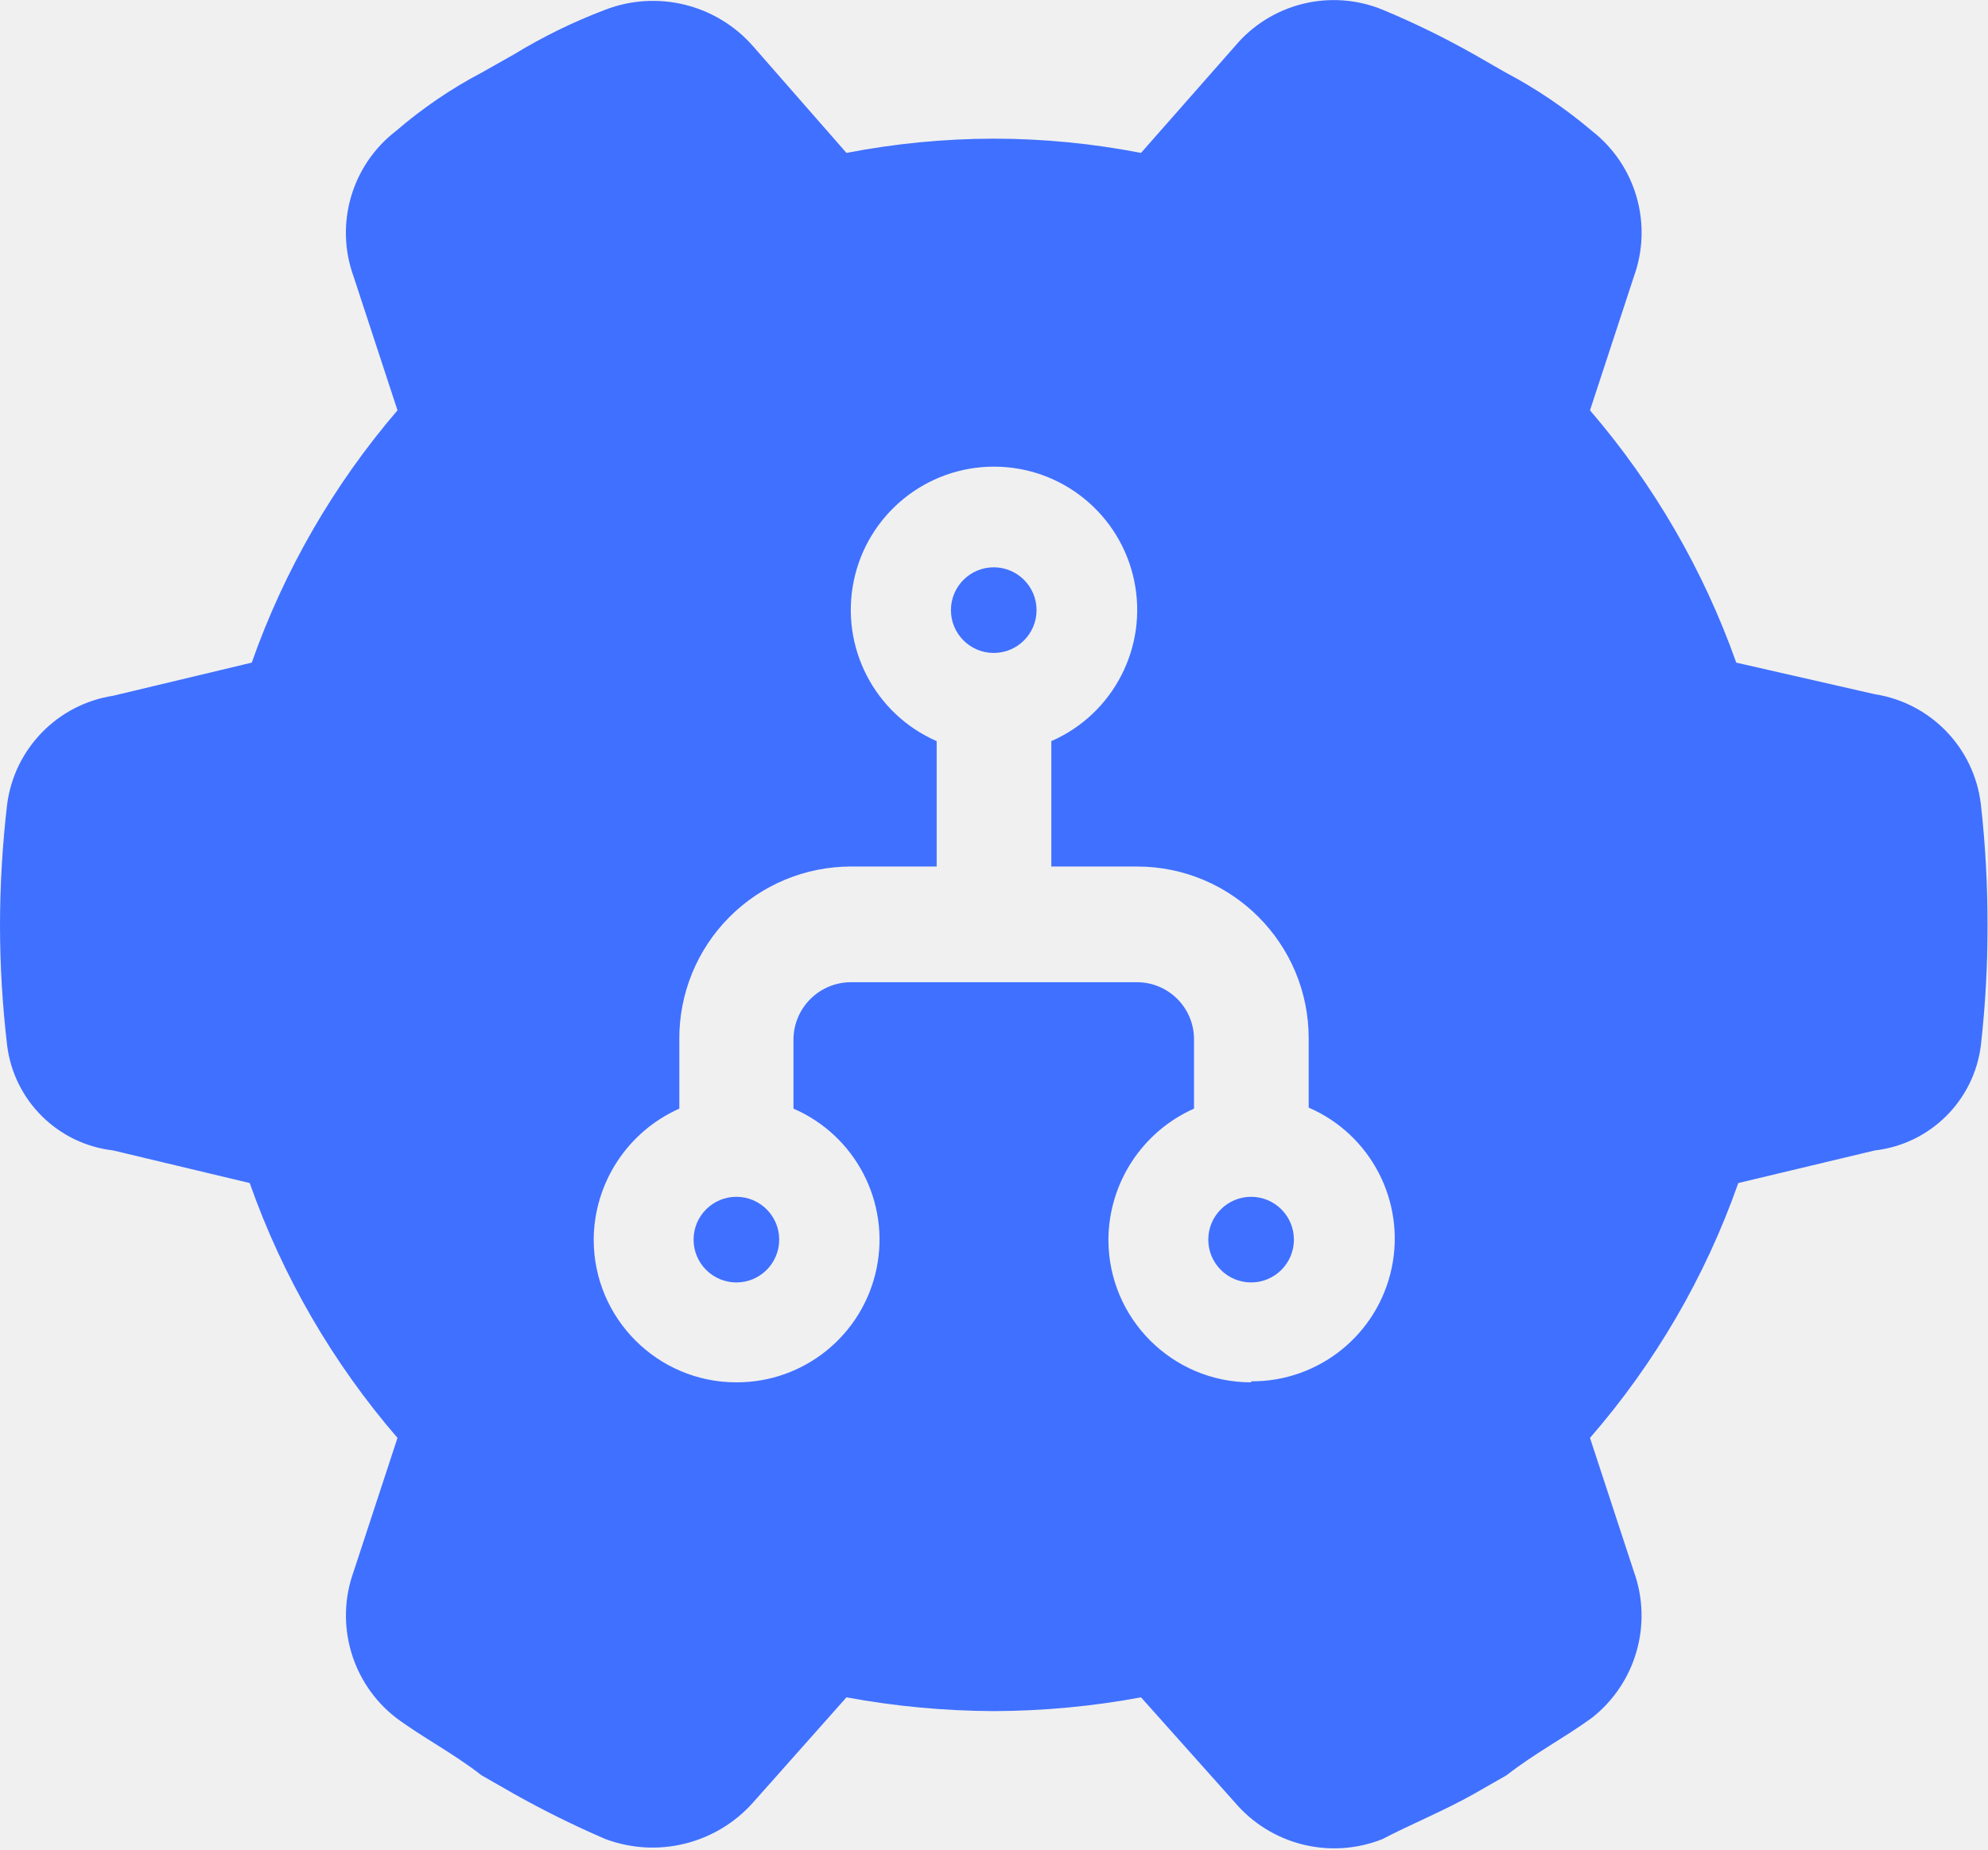
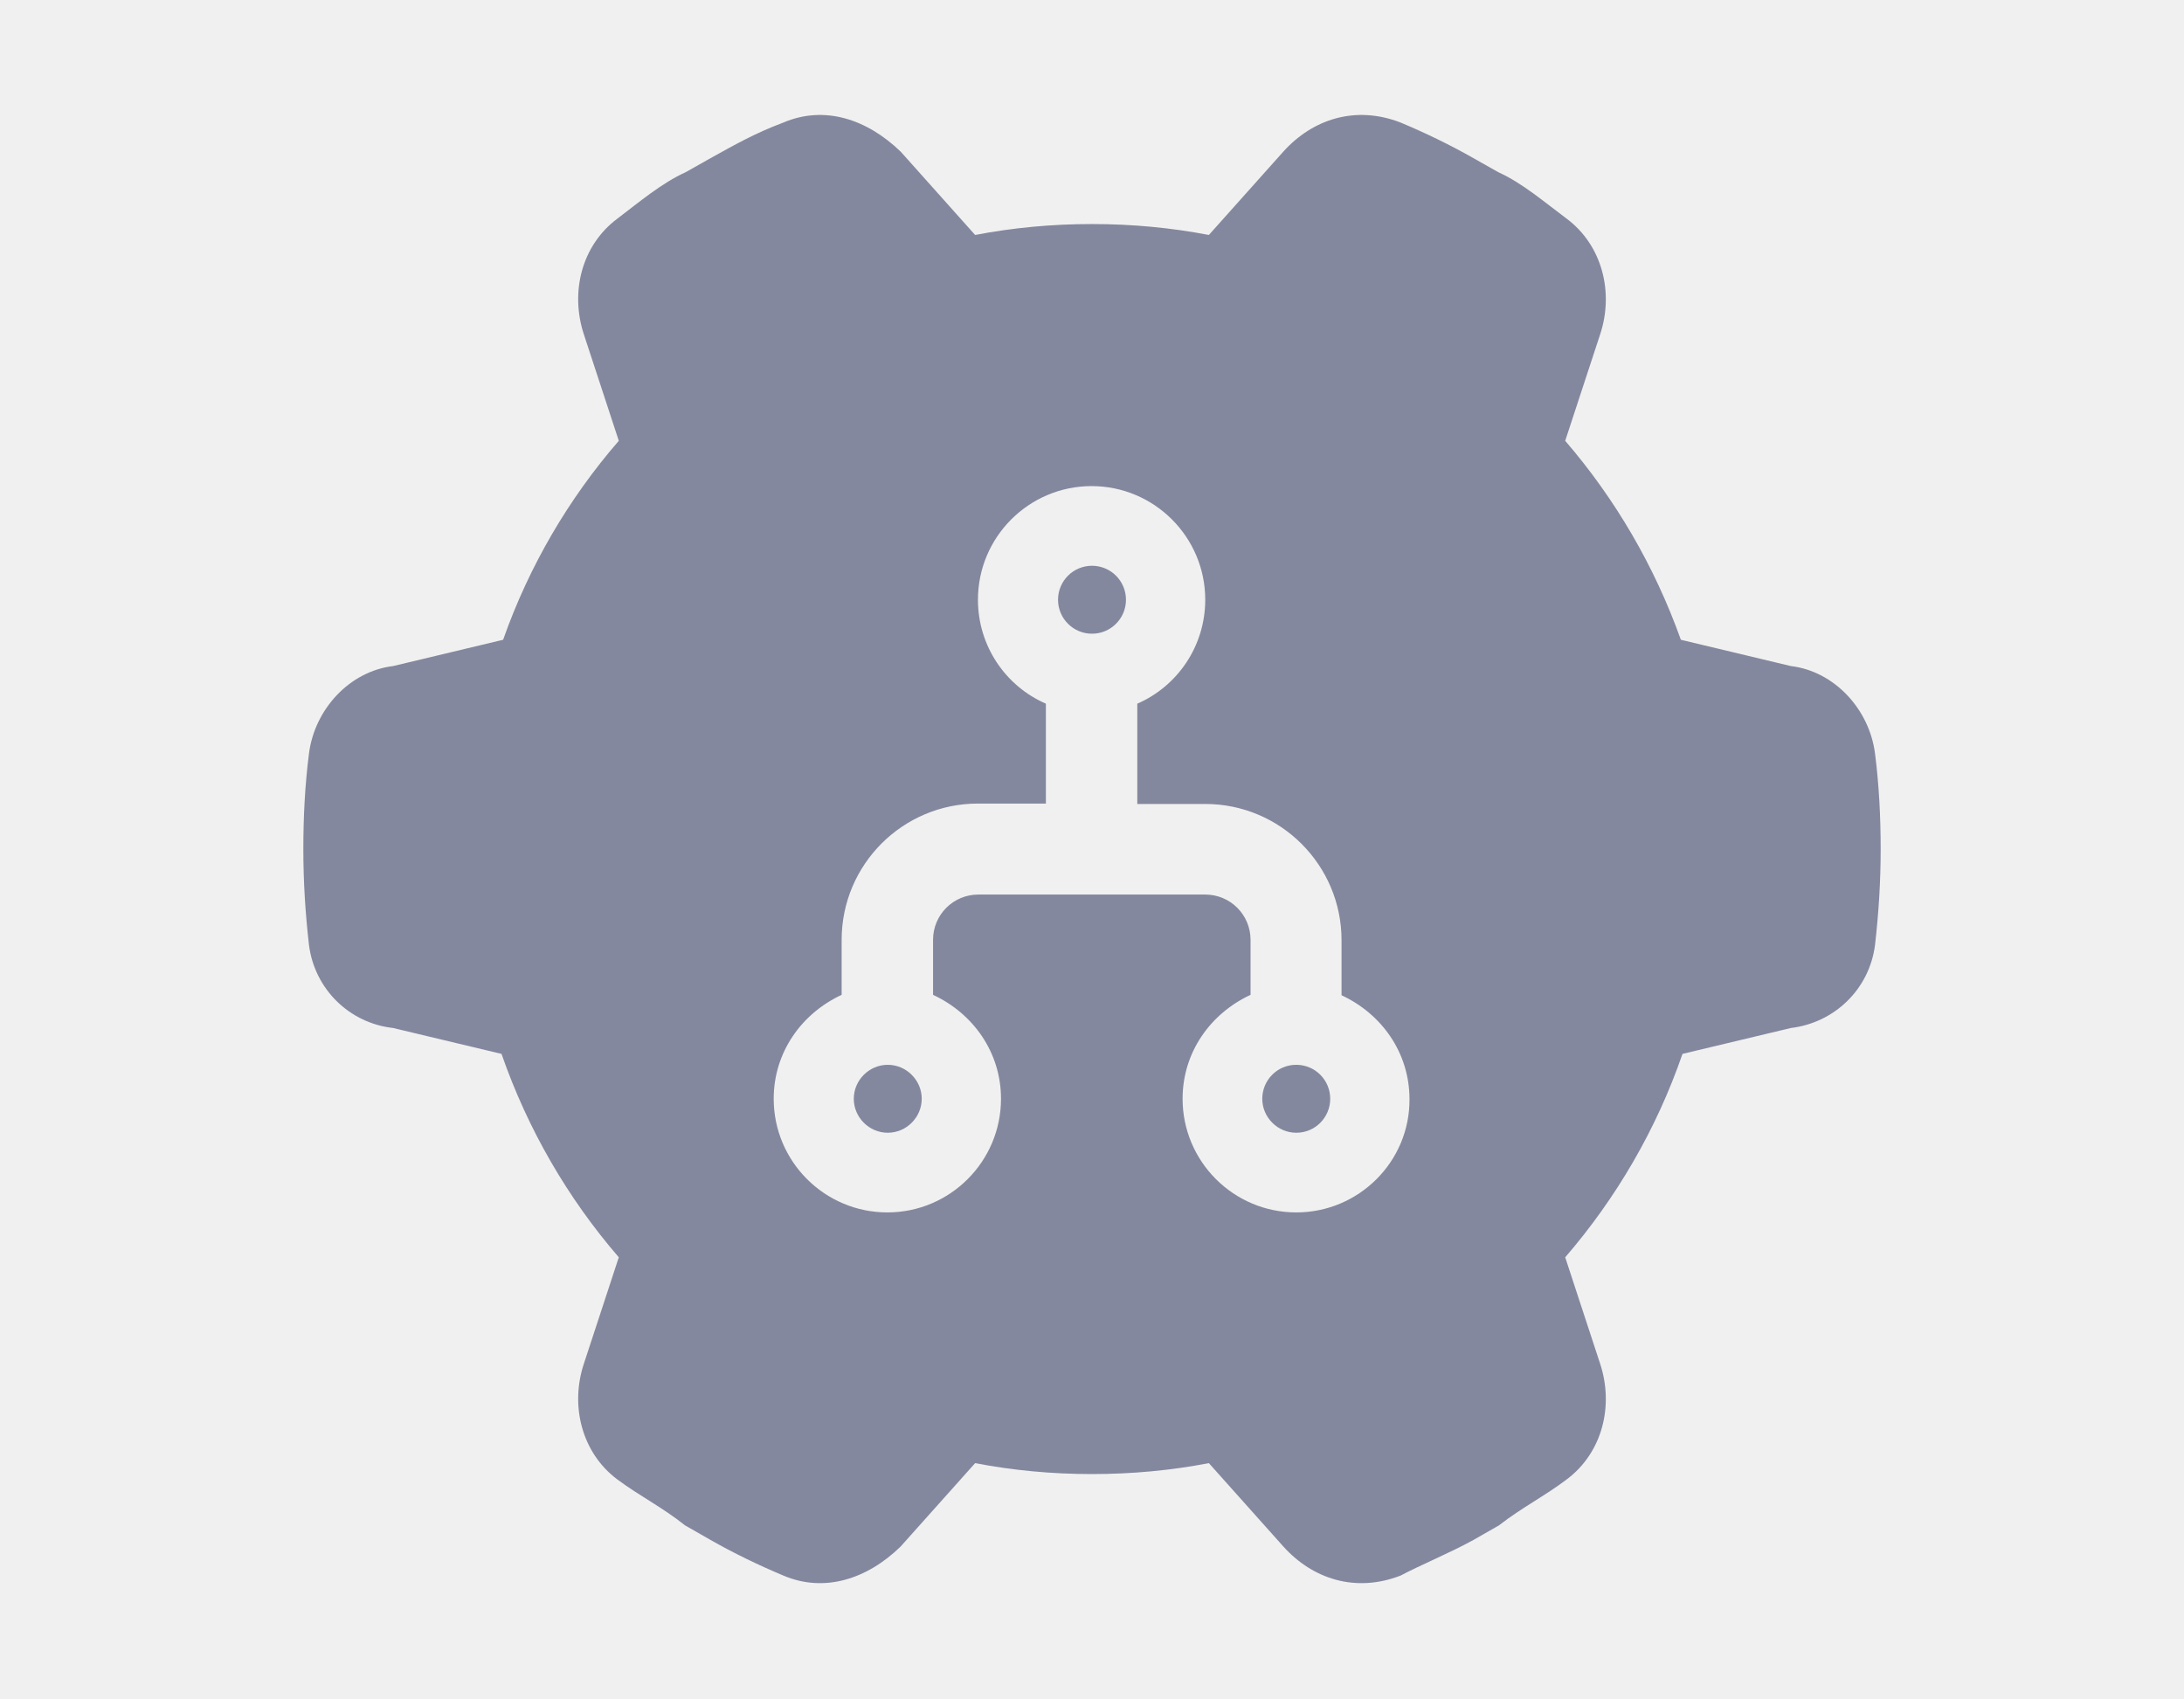
- <svg xmlns="http://www.w3.org/2000/svg" viewBox="0 0 39.01 36.29">
-   <defs>
-     <style>.cls-1{fill:#4070ff;}</style>
-   </defs>
-   <g id="Layer_2" data-name="Layer 2">
-     <g id="call_business_logic" data-name="call business logic">
-       <path class="cls-1" d="M14.45,23.48a.84.84,0,1,0,.84.84A.84.84,0,0,0,14.45,23.48Z" />
-       <circle class="cls-1" cx="19.5" cy="11.97" r="0.84" />
-       <path class="cls-1" d="M38.87,15.78a2.48,2.48,0,0,0-2.08-2.16L34.07,13A15.56,15.56,0,0,0,31.2,8.05l.86-2.62a2.53,2.53,0,0,0-.82-2.86,9.43,9.43,0,0,0-1.7-1.15l-.61-.35a16.65,16.65,0,0,0-1.8-.88,2.53,2.53,0,0,0-2.9.72L22.39,3a15.23,15.23,0,0,0-2.89-.28A15.39,15.39,0,0,0,16.61,3L14.78.91a2.61,2.61,0,0,0-2.9-.72,10.77,10.77,0,0,0-1.8.88l-.62.35A9,9,0,0,0,7.77,2.57a2.52,2.52,0,0,0-.83,2.86L7.8,8.05A15.53,15.53,0,0,0,4.94,13l-2.72.65A2.48,2.48,0,0,0,.14,15.78,20.66,20.66,0,0,0,0,18.15a20.35,20.35,0,0,0,.14,2.36,2.37,2.37,0,0,0,2.08,2.06l2.68.64a15.57,15.57,0,0,0,2.9,5l-.86,2.62a2.54,2.54,0,0,0,.83,2.87c.54.4,1.1.68,1.68,1.13l.63.36a18.81,18.81,0,0,0,1.8.89,2.64,2.64,0,0,0,2.9-.72l1.83-2.06a16.27,16.27,0,0,0,2.89.27,16.09,16.09,0,0,0,2.89-.27l1.84,2.06a2.56,2.56,0,0,0,2.9.72c.51-.27,1.22-.56,1.8-.89l.63-.36c.58-.45,1.13-.73,1.68-1.13a2.55,2.55,0,0,0,.82-2.87l-.86-2.62a15.41,15.41,0,0,0,2.91-5l2.68-.64a2.37,2.37,0,0,0,2.08-2.06A20.35,20.35,0,0,0,39,18.15,20.66,20.66,0,0,0,38.87,15.78ZM24.55,27.12a2.8,2.8,0,0,1-2.8-2.8,2.83,2.83,0,0,1,1.68-2.57V20.39a1.12,1.12,0,0,0-1.12-1.12H16.7a1.13,1.13,0,0,0-1.13,1.12v1.36a2.8,2.8,0,0,1-1.12,5.37,2.8,2.8,0,0,1-2.8-2.8,2.83,2.83,0,0,1,1.68-2.57V20.39A3.37,3.37,0,0,1,16.7,17h1.68V14.54a2.81,2.81,0,1,1,2.25,0V17h1.68a3.37,3.37,0,0,1,3.37,3.37v1.36a2.8,2.8,0,0,1-1.13,5.37Z" />
-       <path class="cls-1" d="M24.55,23.48a.84.84,0,1,0,.84.84A.84.84,0,0,0,24.55,23.48Z" />
+ <svg xmlns="http://www.w3.org/2000/svg" version="1.1" x="0px" y="0px" viewBox="0 0 54 42" style="enable-background:new 0 0 54 42;" xml:space="preserve">
+   <style type="text/css">
+ 	.st0{fill:#FFFFFF;}
+ 	.st1{fill:#83889E;}
+ </style>
+   <g id="call_business_logic">
+     <g>
+       <path class="st1" d="M21.95,26.33c-0.46,0-0.84,0.38-0.84,0.84s0.38,0.84,0.84,0.84c0.46,0,0.84-0.38,0.84-0.84    S22.41,26.33,21.95,26.33z" />
+       <circle class="st1" cx="27" cy="14.83" r="0.84" />
+       <path class="st1" d="M46.36,18.63c-0.14-1.09-1-2.03-2.08-2.16l-2.72-0.65c-0.65-1.82-1.62-3.48-2.86-4.92l0.86-2.62    c0.35-1.04,0.06-2.21-0.82-2.87c-0.55-0.41-1.11-0.89-1.69-1.15l-0.62-0.35c-0.58-0.33-1.18-0.62-1.8-0.88    c-1.11-0.43-2.17-0.09-2.9,0.72l-1.84,2.06c-0.94-0.18-1.9-0.27-2.89-0.27c-0.99,0-1.95,0.09-2.89,0.27l-1.84-2.06    c-0.84-0.81-1.89-1.15-2.9-0.72c-0.72,0.27-1.22,0.56-1.8,0.88l-0.62,0.35c-0.58,0.26-1.15,0.74-1.69,1.15    c-0.88,0.66-1.17,1.82-0.82,2.87l0.86,2.62c-1.24,1.43-2.22,3.1-2.86,4.92l-2.72,0.65c-1.08,0.13-1.94,1.07-2.08,2.16    C7.54,19.41,7.5,20.2,7.5,21c0,0.8,0.05,1.59,0.14,2.37c0.14,1.09,1,1.93,2.08,2.05l2.68,0.64c0.65,1.87,1.64,3.57,2.9,5.03    l-0.86,2.62c-0.35,1.04-0.06,2.21,0.82,2.87c0.55,0.41,1.1,0.68,1.68,1.14l0.63,0.36c0.58,0.33,1.18,0.62,1.8,0.88    c1.01,0.43,2.07,0.09,2.9-0.72l1.84-2.06c0.94,0.18,1.9,0.27,2.89,0.27s1.95-0.09,2.89-0.27l1.84,2.06    c0.73,0.81,1.79,1.15,2.9,0.72c0.51-0.27,1.22-0.56,1.8-0.88l0.63-0.36c0.58-0.45,1.14-0.73,1.68-1.14    c0.88-0.66,1.17-1.82,0.82-2.87l-0.86-2.62c1.26-1.46,2.26-3.17,2.9-5.03l2.68-0.64c1.08-0.13,1.94-0.96,2.08-2.05    c0.09-0.78,0.14-1.57,0.14-2.37C46.5,20.2,46.46,19.41,46.36,18.63z M32.05,29.98c-1.55,0-2.81-1.26-2.81-2.81    c0-1.15,0.69-2.11,1.68-2.57v-1.36c0-0.62-0.5-1.12-1.12-1.12h-5.61c-0.62,0-1.12,0.5-1.12,1.12v1.36    c0.99,0.46,1.68,1.42,1.68,2.57c0,1.55-1.26,2.81-2.81,2.81c-1.55,0-2.81-1.26-2.81-2.81c0-1.15,0.69-2.11,1.68-2.57v-1.36    c0-1.86,1.51-3.37,3.37-3.37h1.68V17.4c-0.99-0.43-1.68-1.42-1.68-2.57c0-1.55,1.26-2.81,2.81-2.81c1.55,0,2.81,1.26,2.81,2.81    c0,1.15-0.69,2.14-1.68,2.57v2.48h1.68c1.86,0,3.37,1.51,3.37,3.37v1.36c0.99,0.46,1.68,1.42,1.68,2.57    C34.86,28.72,33.6,29.98,32.05,29.98z" />
+       <path class="st1" d="M32.05,26.33c-0.47,0-0.84,0.38-0.84,0.84s0.38,0.84,0.84,0.84c0.47,0,0.84-0.38,0.84-0.84    S32.52,26.33,32.05,26.33z" />
    </g>
  </g>
</svg>
